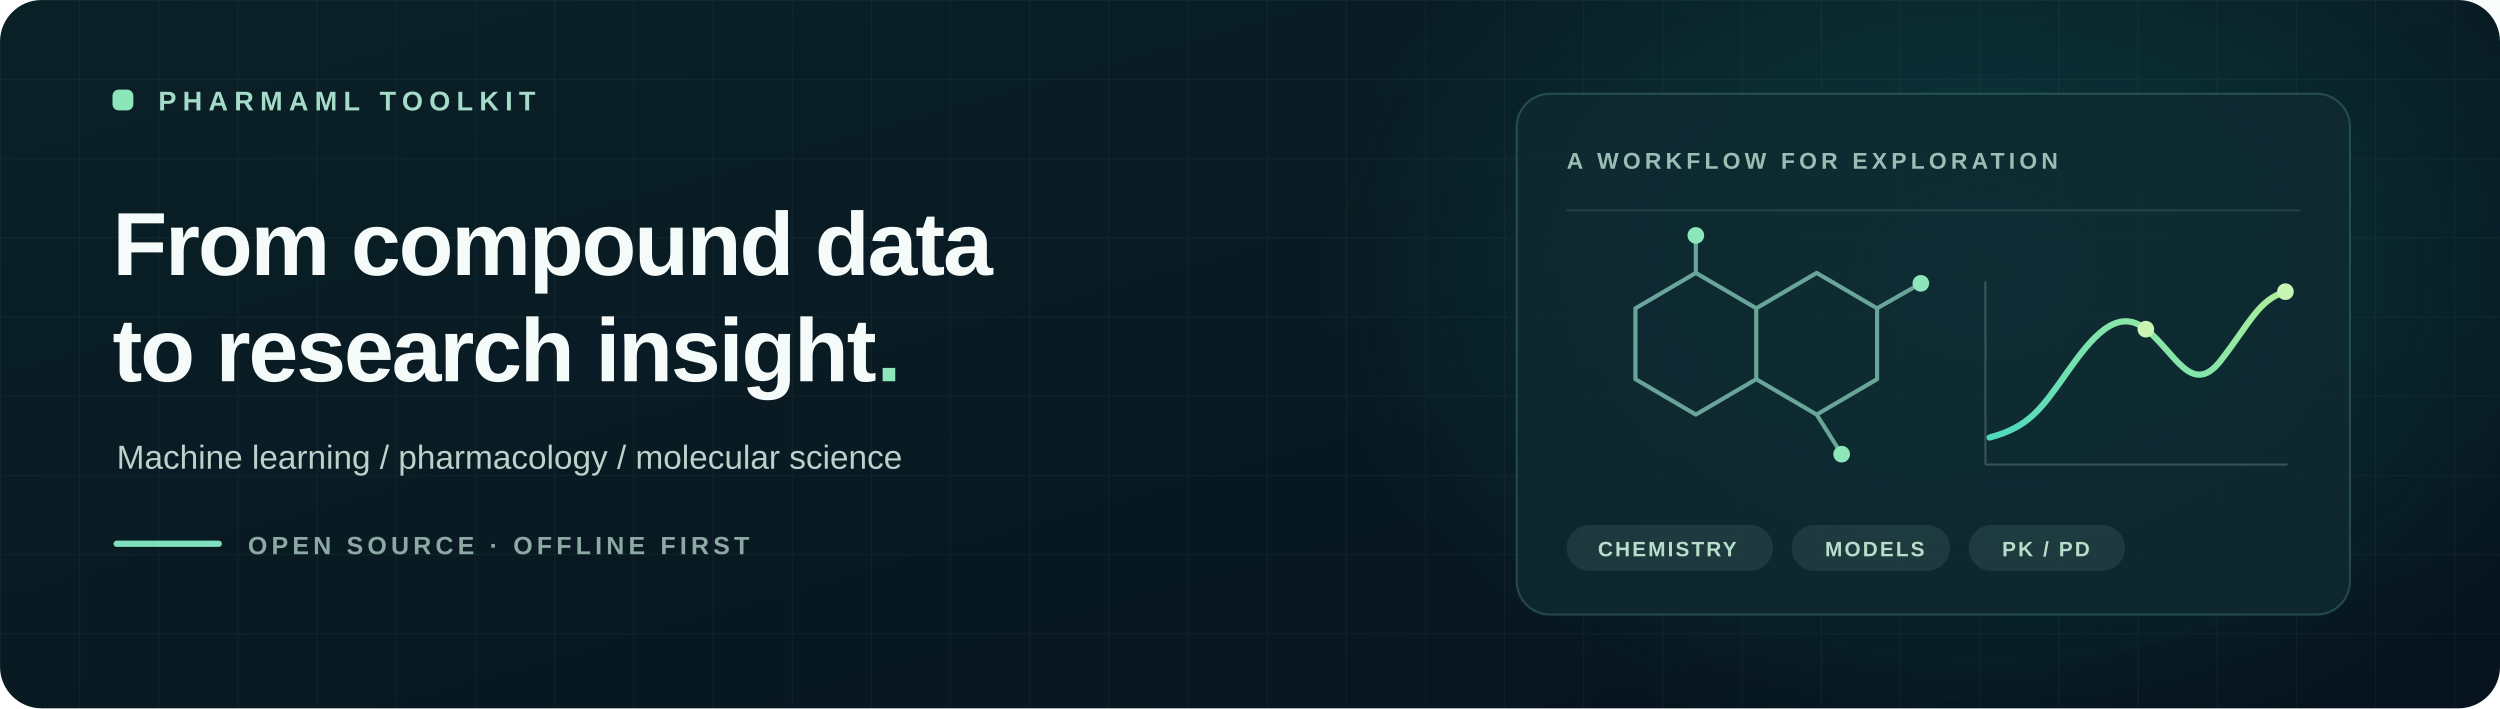
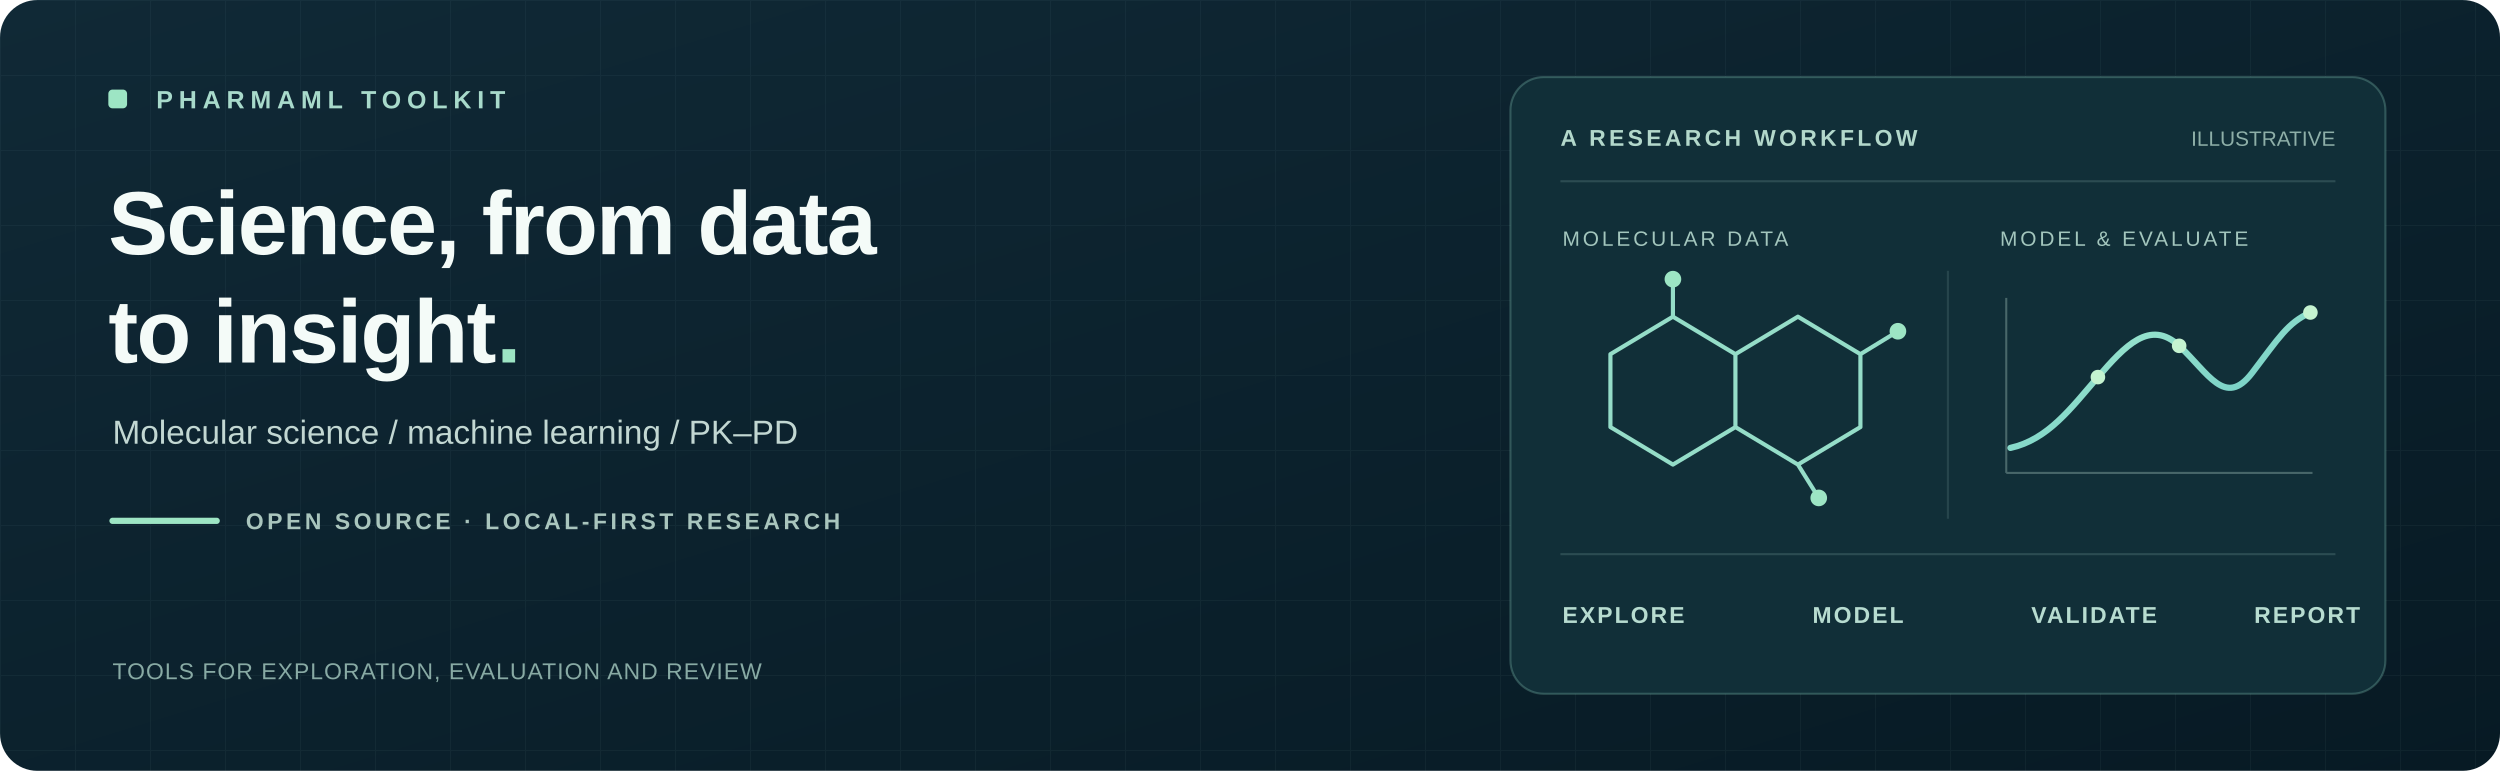
- <svg xmlns="http://www.w3.org/2000/svg" viewBox="0 0 1200 340" role="img" aria-labelledby="title desc">
+ <svg xmlns="http://www.w3.org/2000/svg" viewBox="0 0 1200 370" role="img" aria-labelledby="title description">
  <defs>
-     <linearGradient id="bg" x1="0" y1="0" x2="1" y2="1">
-       <stop stop-color="#0a2027" />
-       <stop offset="1" stop-color="#07131e" />
+     <linearGradient id="background" x1="0" y1="0" x2="1" y2="1">
+       <stop stop-color="#102936" />
+       <stop offset="1" stop-color="#071a24" />
    </linearGradient>
-     <linearGradient id="line" x1="0" y1="1" x2="1" y2="0">
-       <stop stop-color="#50d9bd" />
-       <stop offset="1" stop-color="#adee9a" />
+     <linearGradient id="accent" x1="0" y1="0" x2="1" y2="1">
+       <stop stop-color="#a6ecd0" />
+       <stop offset="1" stop-color="#68c7c3" />
    </linearGradient>
-     <radialGradient id="glow">
-       <stop stop-color="#0f8279" stop-opacity=".32" />
-       <stop offset="1" stop-color="#0f8279" stop-opacity="0" />
-     </radialGradient>
-     <pattern id="grid" width="38" height="38" patternUnits="userSpaceOnUse">
-       <path d="M38 0H0V38" fill="none" stroke="#b8e9de" stroke-opacity=".045" />
+     <pattern id="grid" width="36" height="36" patternUnits="userSpaceOnUse">
+       <path d="M36 0H0V36" fill="none" stroke="#bee9df" stroke-opacity=".045" />
    </pattern>
  </defs>
-   <rect width="1200" height="340" rx="20" fill="url(#bg)" />
-   <rect width="1200" height="340" rx="20" fill="url(#grid)" />
-   <ellipse cx="952" cy="132" rx="320" ry="235" fill="url(#glow)" />
-   <rect x="54" y="43" width="10" height="10" rx="3" fill="#8de6ba" />
-   <text x="76" y="53" font-family="Arial, Helvetica, sans-serif" font-size="13" font-weight="700" letter-spacing="3" fill="#a4dbc9">PHARMAML TOOLKIT</text>
-   <text x="54" y="132" font-family="Arial, Helvetica, sans-serif" font-size="43" font-weight="700" letter-spacing="-1" fill="#f4fbf8">From compound data</text>
-   <text x="54" y="183" font-family="Arial, Helvetica, sans-serif" font-size="43" font-weight="700" letter-spacing="-1" fill="#f4fbf8">to research insight<tspan fill="#8de6ba">.</tspan>
+   <rect width="1200" height="370" rx="18" fill="url(#background)" />
+   <rect width="1200" height="370" rx="18" fill="url(#grid)" />
+   <rect x="52" y="43" width="9" height="9" rx="2" fill="#9de5c4" />
+   <text x="75" y="52" font-family="Arial, Helvetica, sans-serif" font-size="12" font-weight="700" letter-spacing="2.8" fill="#a8dacb">PHARMAML TOOLKIT</text>
+   <text x="52" y="122" font-family="Arial, Helvetica, sans-serif" font-size="43" font-weight="700" letter-spacing="-.8" fill="#f4fbf8">Science, from data</text>
+   <text x="52" y="174" font-family="Arial, Helvetica, sans-serif" font-size="43" font-weight="700" letter-spacing="-.8" fill="#f4fbf8">to insight<tspan fill="#9de5c4">.</tspan>
  </text>
-   <text x="56" y="225" font-family="Arial, Helvetica, sans-serif" font-size="16" fill="#bbd2cb">Machine learning  /  pharmacology  /  molecular science</text>
-   <path d="M56 261h49" stroke="#7ee0bc" stroke-width="3" stroke-linecap="round" />
-   <text x="119" y="266" font-family="Arial, Helvetica, sans-serif" font-size="12" font-weight="700" letter-spacing="2" fill="#8caaa3">OPEN SOURCE · OFFLINE FIRST</text>
-   <g transform="translate(728 45)">
-     <rect x="0" y="0" width="400" height="250" rx="16" fill="#102a31" fill-opacity=".8" stroke="#82d9c5" stroke-opacity=".22" />
-     <text x="24" y="36" font-family="Arial, Helvetica, sans-serif" font-size="11" font-weight="700" letter-spacing="2" fill="#9bbeb4">A WORKFLOW FOR EXPLORATION</text>
-     <path d="M24 56H376" stroke="#a2d8ca" stroke-opacity=".14" />
-     <g fill="none" stroke="#92d9c7" stroke-width="2" stroke-opacity=".7" stroke-linecap="round" stroke-linejoin="round">
-       <path d="M57 103l29-17 29 17v34l-29 17-29-17z M115 103l29-17 29 17v34l-29 17-29-17 M86 86V68 M173 103l21-12 M144 154l12 19" />
-       <circle cx="86" cy="68" r="4" fill="#8de6ba" stroke="none" />
-       <circle cx="194" cy="91" r="4" fill="#8de6ba" stroke="none" />
-       <circle cx="156" cy="173" r="4" fill="#8de6ba" stroke="none" />
+   <text x="54" y="213" font-family="Arial, Helvetica, sans-serif" font-size="16" fill="#c2d7d2">Molecular science  /  machine learning  /  PK–PD</text>
+   <path d="M54 250H104" stroke="#9de5c4" stroke-width="3" stroke-linecap="round" />
+   <text x="118" y="254" font-family="Arial, Helvetica, sans-serif" font-size="11" font-weight="700" letter-spacing="1.7" fill="#a9c5bd">OPEN SOURCE · LOCAL-FIRST RESEARCH</text>
+   <text x="54" y="326" font-family="Arial, Helvetica, sans-serif" font-size="11" letter-spacing=".5" fill="#88aaa4">TOOLS FOR EXPLORATION, EVALUATION AND REVIEW</text>
+   <g transform="translate(725 37)">
+     <rect width="420" height="296" rx="16" fill="#112f38" stroke="#91d8c6" stroke-opacity=".27" />
+     <text x="24" y="33" font-family="Arial, Helvetica, sans-serif" font-size="11" font-weight="700" letter-spacing="1.6" fill="#b3d8cb">A RESEARCH WORKFLOW</text>
+     <text x="396" y="33" text-anchor="end" font-family="Arial, Helvetica, sans-serif" font-size="10" fill="#8eafa8">ILLUSTRATIVE</text>
+     <path d="M24 50H396" stroke="#b1ded2" stroke-opacity=".17" />
+     <text x="25" y="81" font-family="Arial, Helvetica, sans-serif" font-size="10" letter-spacing="1.4" fill="#a3c6bd">MOLECULAR DATA</text>
+     <g fill="none" stroke="#95ddc8" stroke-width="2" stroke-linecap="round" stroke-linejoin="round">
+       <path d="M48 133l30-18 30 18v35l-30 18-30-18z M108 133l30-18 30 18v35l-30 18-30-18 M78 115V97 M168 133l18-11 M138 186l10 16" />
+       <circle cx="78" cy="97" r="4" fill="#9de5c4" stroke="none" />
+       <circle cx="186" cy="122" r="4" fill="#9de5c4" stroke="none" />
+       <circle cx="148" cy="202" r="4" fill="#9de5c4" stroke="none" />
    </g>
-     <path d="M225 178h145 M225 90v88" stroke="#b3d7cc" stroke-opacity=".25" />
-     <path d="M227 165 C246 160 252 151 264 134 S288 102 302 113 324 146 338 128 356 99 369 95" fill="none" stroke="url(#line)" stroke-width="3" stroke-linecap="round" />
-     <circle cx="302" cy="113" r="4" fill="#c8f4b6" />
-     <circle cx="369" cy="95" r="4" fill="#c8f4b6" />
-     <rect x="24" y="207" width="99" height="22" rx="11" fill="#c2f4d8" fill-opacity=".09" />
-     <text x="39" y="222" font-family="Arial, Helvetica, sans-serif" font-size="10" font-weight="700" letter-spacing="1" fill="#b6deca">CHEMISTRY</text>
-     <rect x="132" y="207" width="76" height="22" rx="11" fill="#c2f4d8" fill-opacity=".09" />
-     <text x="148" y="222" font-family="Arial, Helvetica, sans-serif" font-size="10" font-weight="700" letter-spacing="1" fill="#b6deca">MODELS</text>
-     <rect x="217" y="207" width="75" height="22" rx="11" fill="#c2f4d8" fill-opacity=".09" />
-     <text x="233" y="222" font-family="Arial, Helvetica, sans-serif" font-size="10" font-weight="700" letter-spacing="1" fill="#b6deca">PK / PD</text>
+     <path d="M210 93V212" stroke="#b1ded2" stroke-opacity=".13" />
+     <text x="235" y="81" font-family="Arial, Helvetica, sans-serif" font-size="10" letter-spacing="1.4" fill="#a3c6bd">MODEL &amp; EVALUATE</text>
+     <path d="M238 190H385 M238 190V106" fill="none" stroke="#afcfc6" stroke-opacity=".35" />
+     <path d="M240 178 C258 174 269 159 282 144 S307 116 321 129 343 159 356 142 373 118 384 113" fill="none" stroke="url(#accent)" stroke-width="3" stroke-linecap="round" />
+     <g fill="#c5f3d0">
+       <circle cx="282" cy="144" r="3.5" />
+       <circle cx="321" cy="129" r="3.5" />
+       <circle cx="384" cy="113" r="3.5" />
+     </g>
+     <path d="M24 229H396" stroke="#b1ded2" stroke-opacity=".17" />
+     <text x="25" y="262" font-family="Arial, Helvetica, sans-serif" font-size="11" font-weight="700" letter-spacing="1" fill="#b7dcd0">EXPLORE</text>
+     <text x="145" y="262" font-family="Arial, Helvetica, sans-serif" font-size="11" font-weight="700" letter-spacing="1" fill="#b7dcd0">MODEL</text>
+     <text x="250" y="262" font-family="Arial, Helvetica, sans-serif" font-size="11" font-weight="700" letter-spacing="1" fill="#b7dcd0">VALIDATE</text>
+     <text x="357" y="262" font-family="Arial, Helvetica, sans-serif" font-size="11" font-weight="700" letter-spacing="1" fill="#b7dcd0">REPORT</text>
  </g>
</svg>
